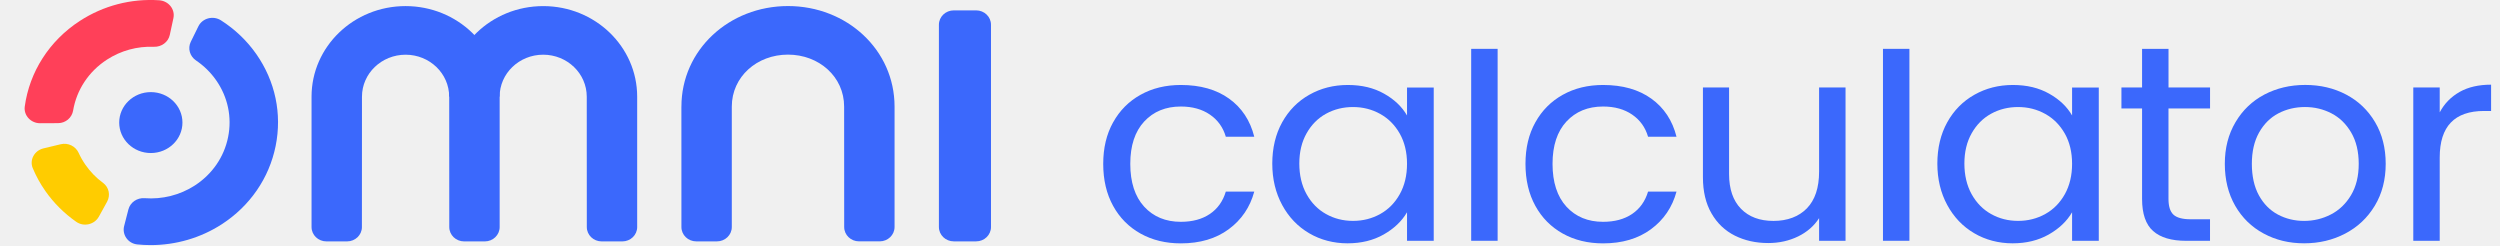
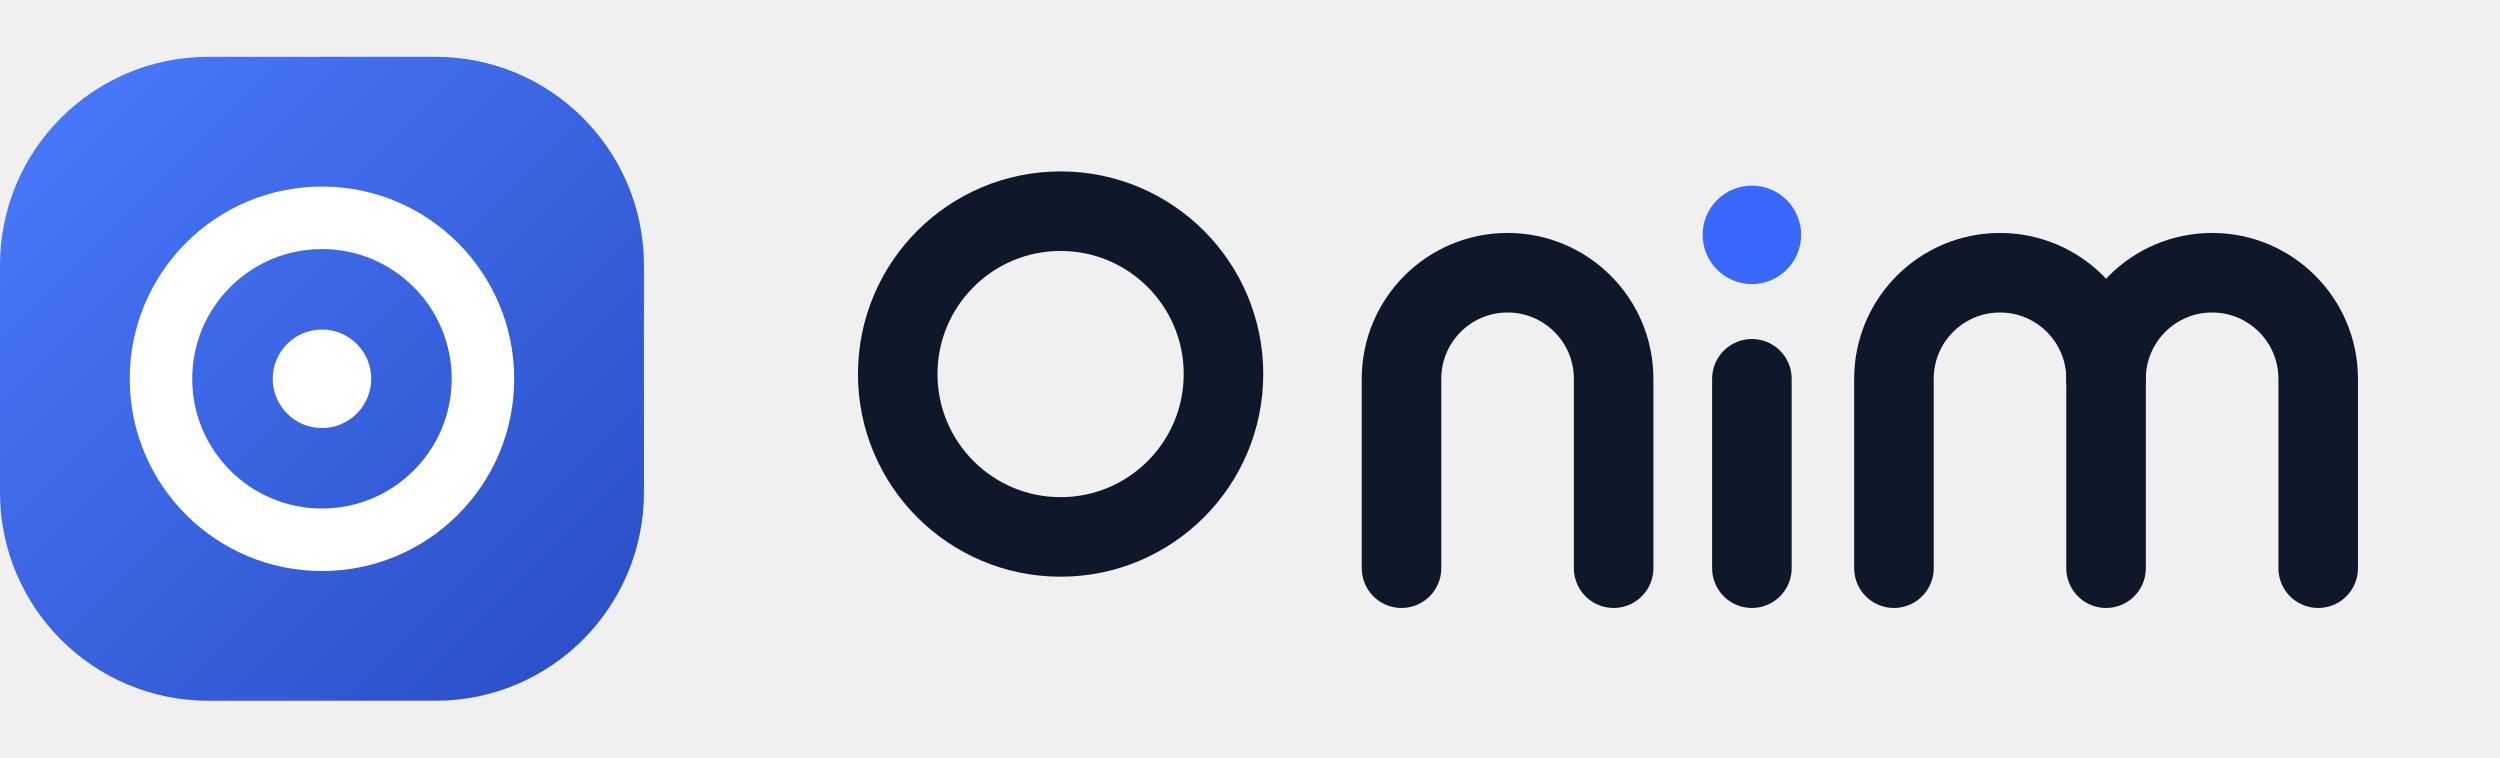
- <svg xmlns="http://www.w3.org/2000/svg" width="204" height="20" viewBox="0 0 204 20" fill="none">
-   <g clip-path="url(#clip0_2772_294411)">
-     <path d="M40.769 7.888C40.769 5.997 42.361 4.463 44.324 4.463C46.287 4.463 47.879 5.997 47.879 7.888C47.879 7.913 47.884 15.553 47.884 18.531C47.884 19.177 48.428 19.699 49.099 19.699H50.78C51.451 19.699 51.994 19.175 51.994 18.528V7.888C51.994 3.807 48.562 0.498 44.327 0.498C40.091 0.498 36.656 3.807 36.656 7.888C36.656 7.913 36.661 15.553 36.661 18.531C36.661 19.177 37.205 19.699 37.876 19.699H39.557C40.228 19.699 40.772 19.175 40.772 18.528V7.888H40.769Z" fill="#3B68FC" />
-     <path d="M55.602 8.702C55.602 8.727 55.604 15.704 55.604 18.529C55.604 19.176 56.148 19.697 56.819 19.697H58.5C59.171 19.697 59.715 19.173 59.715 18.527V8.699C59.715 6.259 61.769 4.457 64.299 4.457C66.829 4.457 68.881 6.259 68.881 8.699C68.881 8.725 68.883 15.702 68.886 18.527C68.886 19.173 69.429 19.695 70.1 19.695H71.782C72.453 19.695 72.996 19.171 72.996 18.524V8.697C72.996 4.072 69.105 0.494 64.301 0.494C59.498 0.494 55.604 4.07 55.604 8.697L55.602 8.702Z" fill="#3B68FC" />
-     <path d="M36.652 7.889C36.652 5.998 35.06 4.464 33.097 4.464C31.134 4.464 29.537 5.998 29.537 7.889L29.532 18.53C29.532 19.176 28.989 19.698 28.318 19.698H26.637C25.965 19.698 25.422 19.174 25.422 18.527V7.887C25.422 3.806 28.857 0.497 33.092 0.497C37.328 0.497 40.763 3.806 40.763 7.887" fill="#3B68FC" />
-     <path d="M79.651 0.846H77.83C77.159 0.846 76.615 1.37 76.615 2.016V18.526C76.615 19.172 77.159 19.696 77.83 19.696H79.651C80.322 19.696 80.865 19.172 80.865 18.526V2.016C80.865 1.37 80.322 0.846 79.651 0.846Z" fill="#3B68FC" />
-     <path d="M8.066 17.679C7.71 18.325 6.841 18.531 6.226 18.103C5.242 17.417 4.383 16.562 3.7 15.586C3.289 14.998 2.945 14.374 2.673 13.723C2.389 13.046 2.81 12.284 3.546 12.108L4.953 11.77C5.557 11.624 6.17 11.93 6.421 12.479C6.574 12.819 6.762 13.146 6.981 13.459C7.378 14.027 7.856 14.518 8.407 14.921C8.896 15.28 9.028 15.936 8.739 16.46L8.066 17.681V17.679Z" fill="#FFCC00" />
-     <path d="M12.301 20C11.936 20 11.568 19.982 11.202 19.945C10.449 19.868 9.947 19.152 10.13 18.445L10.478 17.09C10.627 16.513 11.188 16.126 11.803 16.172C13.239 16.281 14.687 15.919 15.897 15.136C17.321 14.212 18.286 12.81 18.613 11.188C18.942 9.566 18.593 7.916 17.636 6.546C17.194 5.914 16.636 5.367 15.996 4.934C15.488 4.591 15.303 3.951 15.568 3.409L16.188 2.148C16.52 1.476 17.391 1.251 18.035 1.662C19.168 2.385 20.147 3.318 20.915 4.414C22.463 6.63 23.024 9.292 22.492 11.915C21.961 14.536 20.402 16.802 18.103 18.295C16.376 19.416 14.348 20 12.299 20H12.301Z" fill="#3B68FC" />
-     <path d="M3.281 10.056C2.523 10.061 1.922 9.421 2.02 8.696C2.403 5.871 4.022 3.327 6.511 1.709C8.447 0.453 10.701 -0.128 12.986 0.022C13.755 0.073 14.306 0.757 14.15 1.484L13.854 2.852C13.727 3.438 13.176 3.841 12.555 3.818C11.201 3.765 9.869 4.126 8.721 4.87C7.233 5.836 6.249 7.34 5.967 9.018C5.869 9.604 5.361 10.044 4.743 10.049L3.278 10.056H3.281Z" fill="#FF4059" />
-     <path d="M12.307 12.488C13.733 12.488 14.888 11.375 14.888 10.002C14.888 8.629 13.733 7.516 12.307 7.516C10.882 7.516 9.727 8.629 9.727 10.002C9.727 11.375 10.882 12.488 12.307 12.488Z" fill="#3B68FC" />
-     <path d="M90.832 9.981C91.368 9.014 92.116 8.264 93.071 7.733C94.026 7.2 95.12 6.934 96.354 6.934C97.949 6.934 99.264 7.307 100.299 8.053C101.333 8.799 102.016 9.832 102.348 11.158H100.027C99.805 10.396 99.375 9.795 98.735 9.355C98.095 8.915 97.302 8.692 96.354 8.692C95.123 8.692 94.127 9.1 93.369 9.914C92.612 10.729 92.231 11.881 92.231 13.373C92.231 14.866 92.612 16.045 93.369 16.868C94.127 17.69 95.123 18.1 96.354 18.1C97.302 18.1 98.091 17.887 98.723 17.461C99.356 17.034 99.789 16.425 100.027 15.635H102.348C102.002 16.914 101.306 17.936 100.263 18.705C99.221 19.474 97.917 19.859 96.352 19.859C95.12 19.859 94.026 19.593 93.069 19.06C92.114 18.527 91.366 17.774 90.829 16.798C90.293 15.825 90.023 14.682 90.023 13.373C90.023 12.064 90.293 10.949 90.829 9.983L90.832 9.981Z" fill="#3B68FC" />
-     <path d="M104.624 9.981C105.16 9.014 105.899 8.264 106.839 7.733C107.78 7.2 108.826 6.934 109.978 6.934C111.13 6.934 112.102 7.17 112.941 7.643C113.778 8.113 114.401 8.709 114.813 9.422V7.14H116.992V19.651H114.813V17.322C114.387 18.052 113.75 18.657 112.905 19.136C112.059 19.616 111.077 19.855 109.954 19.855C108.831 19.855 107.758 19.581 106.827 19.032C105.894 18.485 105.16 17.716 104.624 16.726C104.088 15.737 103.818 14.611 103.818 13.348C103.818 12.085 104.088 10.947 104.624 9.981ZM114.221 10.905C113.827 10.206 113.293 9.668 112.622 9.295C111.95 8.922 111.212 8.734 110.406 8.734C109.601 8.734 108.867 8.917 108.203 9.281C107.539 9.647 107.01 10.18 106.616 10.88C106.221 11.58 106.024 12.402 106.024 13.345C106.024 14.289 106.221 15.137 106.616 15.846C107.01 16.555 107.539 17.095 108.203 17.465C108.867 17.838 109.601 18.024 110.406 18.024C111.212 18.024 111.95 17.838 112.622 17.465C113.293 17.092 113.827 16.552 114.221 15.846C114.615 15.137 114.813 14.312 114.813 13.368C114.813 12.425 114.615 11.603 114.221 10.903V10.905Z" fill="#3B68FC" />
-     <path d="M122.206 3.986V19.648H120.049V3.986H122.206Z" fill="#3B68FC" />
-     <path d="M125.287 9.981C125.823 9.014 126.571 8.264 127.526 7.733C128.481 7.2 129.575 6.934 130.809 6.934C132.404 6.934 133.719 7.307 134.754 8.053C135.788 8.799 136.471 9.832 136.803 11.158H134.482C134.261 10.396 133.83 9.795 133.19 9.355C132.55 8.915 131.757 8.692 130.809 8.692C129.578 8.692 128.582 9.1 127.824 9.914C127.067 10.729 126.687 11.881 126.687 13.373C126.687 14.866 127.067 16.045 127.824 16.868C128.582 17.69 129.578 18.1 130.809 18.1C131.757 18.1 132.546 17.887 133.178 17.461C133.811 17.034 134.244 16.425 134.482 15.635H136.803C136.457 16.914 135.761 17.936 134.718 18.705C133.676 19.474 132.373 19.859 130.807 19.859C129.575 19.859 128.481 19.593 127.524 19.06C126.569 18.527 125.821 17.774 125.284 16.798C124.748 15.825 124.479 14.682 124.479 13.373C124.479 12.064 124.748 10.949 125.284 9.983L125.287 9.981Z" fill="#3B68FC" />
-     <path d="M150.596 7.139V19.649H148.438V17.8C148.027 18.44 147.454 18.938 146.721 19.295C145.985 19.652 145.177 19.832 144.291 19.832C143.281 19.832 142.372 19.631 141.566 19.228C140.76 18.825 140.123 18.22 139.659 17.413C139.192 16.607 138.959 15.624 138.959 14.468V7.139H141.092V14.192C141.092 15.425 141.417 16.373 142.064 17.036C142.711 17.698 143.596 18.027 144.717 18.027C145.838 18.027 146.778 17.684 147.442 17.001C148.106 16.317 148.438 15.319 148.438 14.009V7.139H150.596Z" fill="#3B68FC" />
-     <path d="M155.808 3.986V19.648H153.65V3.986H155.808Z" fill="#3B68FC" />
-     <path d="M158.894 9.981C159.43 9.014 160.168 8.264 161.109 7.733C162.049 7.2 163.096 6.934 164.248 6.934C165.4 6.934 166.372 7.17 167.211 7.643C168.048 8.113 168.671 8.709 169.082 9.422V7.14H171.261V19.651H169.082V17.322C168.657 18.052 168.019 18.657 167.175 19.136C166.328 19.616 165.347 19.855 164.224 19.855C163.1 19.855 162.028 19.581 161.097 19.032C160.164 18.485 159.43 17.716 158.894 16.726C158.357 15.737 158.088 14.611 158.088 13.348C158.088 12.085 158.357 10.947 158.894 9.981ZM168.491 10.905C168.096 10.206 167.562 9.668 166.891 9.295C166.22 8.922 165.482 8.734 164.676 8.734C163.87 8.734 163.136 8.917 162.473 9.281C161.809 9.647 161.28 10.18 160.885 10.88C160.491 11.58 160.294 12.402 160.294 13.345C160.294 14.289 160.491 15.137 160.885 15.846C161.28 16.555 161.809 17.095 162.473 17.465C163.136 17.838 163.87 18.024 164.676 18.024C165.482 18.024 166.22 17.838 166.891 17.465C167.562 17.092 168.096 16.552 168.491 15.846C168.885 15.137 169.082 14.312 169.082 13.368C169.082 12.425 168.885 11.603 168.491 10.903V10.905Z" fill="#3B68FC" />
-     <path d="M176.948 8.85V16.226C176.948 16.835 177.083 17.264 177.352 17.514C177.622 17.765 178.086 17.892 178.75 17.892H180.337V19.651H178.394C177.193 19.651 176.292 19.384 175.693 18.851C175.091 18.318 174.793 17.442 174.793 16.226V8.85H173.109V7.138H174.793V3.986H176.951V7.138H180.34V8.85H176.951H176.948Z" fill="#3B68FC" />
-     <path d="M184.71 19.054C183.722 18.521 182.95 17.764 182.387 16.784C181.826 15.801 181.545 14.663 181.545 13.37C181.545 12.077 181.834 10.963 182.411 9.98C182.988 8.998 183.772 8.245 184.768 7.719C185.764 7.195 186.877 6.931 188.109 6.931C189.34 6.931 190.454 7.193 191.45 7.719C192.445 8.245 193.232 8.995 193.807 9.969C194.384 10.942 194.673 12.077 194.673 13.37C194.673 14.663 194.377 15.801 193.785 16.784C193.193 17.766 192.39 18.524 191.38 19.054C190.37 19.587 189.246 19.854 188.015 19.854C186.784 19.854 185.696 19.587 184.71 19.054ZM190.197 17.502C190.875 17.152 191.426 16.626 191.844 15.926C192.263 15.226 192.472 14.374 192.472 13.368C192.472 12.362 192.265 11.512 191.856 10.812C191.445 10.112 190.909 9.591 190.245 9.248C189.581 8.905 188.862 8.733 188.087 8.733C187.313 8.733 186.574 8.905 185.918 9.248C185.261 9.591 184.737 10.112 184.342 10.812C183.948 11.512 183.751 12.365 183.751 13.368C183.751 14.371 183.943 15.249 184.33 15.947C184.717 16.647 185.235 17.168 185.882 17.511C186.529 17.854 187.241 18.026 188.015 18.026C188.789 18.026 189.516 17.852 190.194 17.502H190.197Z" fill="#3B68FC" />
-     <path d="M200.702 7.502C201.405 7.106 202.263 6.909 203.274 6.909V9.055H202.706C200.289 9.055 199.081 10.318 199.081 12.846V19.649H196.924V7.136H199.081V9.168C199.461 8.452 200.003 7.899 200.705 7.502H200.702Z" fill="#3B68FC" />
+ <svg xmlns="http://www.w3.org/2000/svg" width="132" height="40" viewBox="0 0 132 40" fill="none" role="img" aria-label="Onim">
+   <defs>
+     <linearGradient id="onim-badge" x1="0" y1="3" x2="34" y2="37" gradientUnits="userSpaceOnUse">
+       <stop stop-color="#4B7BFF" />
+       <stop offset="1" stop-color="#294CC2" />
+     </linearGradient>
+   </defs>
+   <rect x="0" y="3" width="34" height="34" rx="11" fill="url(#onim-badge)" />
+   <circle cx="17" cy="20" r="8.5" stroke="#FFFFFF" stroke-width="3.3" />
+   <circle cx="17" cy="20" r="2.6" fill="#FFFFFF" />
+   <g stroke="#0F172A" stroke-width="4.2" stroke-linecap="round" fill="none">
+     <circle cx="56" cy="19.75" r="8.6" />
+     <path d="M74 30V20a5.6 5.6 0 0 1 11.2 0v10" />
+     <path d="M92.5 20v10" />
+     <path d="M100 30V20a5.6 5.6 0 0 1 11.2 0v10" />
+     <path d="M111.2 20a5.6 5.6 0 0 1 11.2 0v10" />
  </g>
-   <defs>
-     <clipPath id="clip0_2772_294411">
-       <rect width="204" height="20" fill="white" />
-     </clipPath>
-   </defs>
+   <circle cx="92.5" cy="12.4" r="2.6" fill="#3B68FC" />
</svg>
